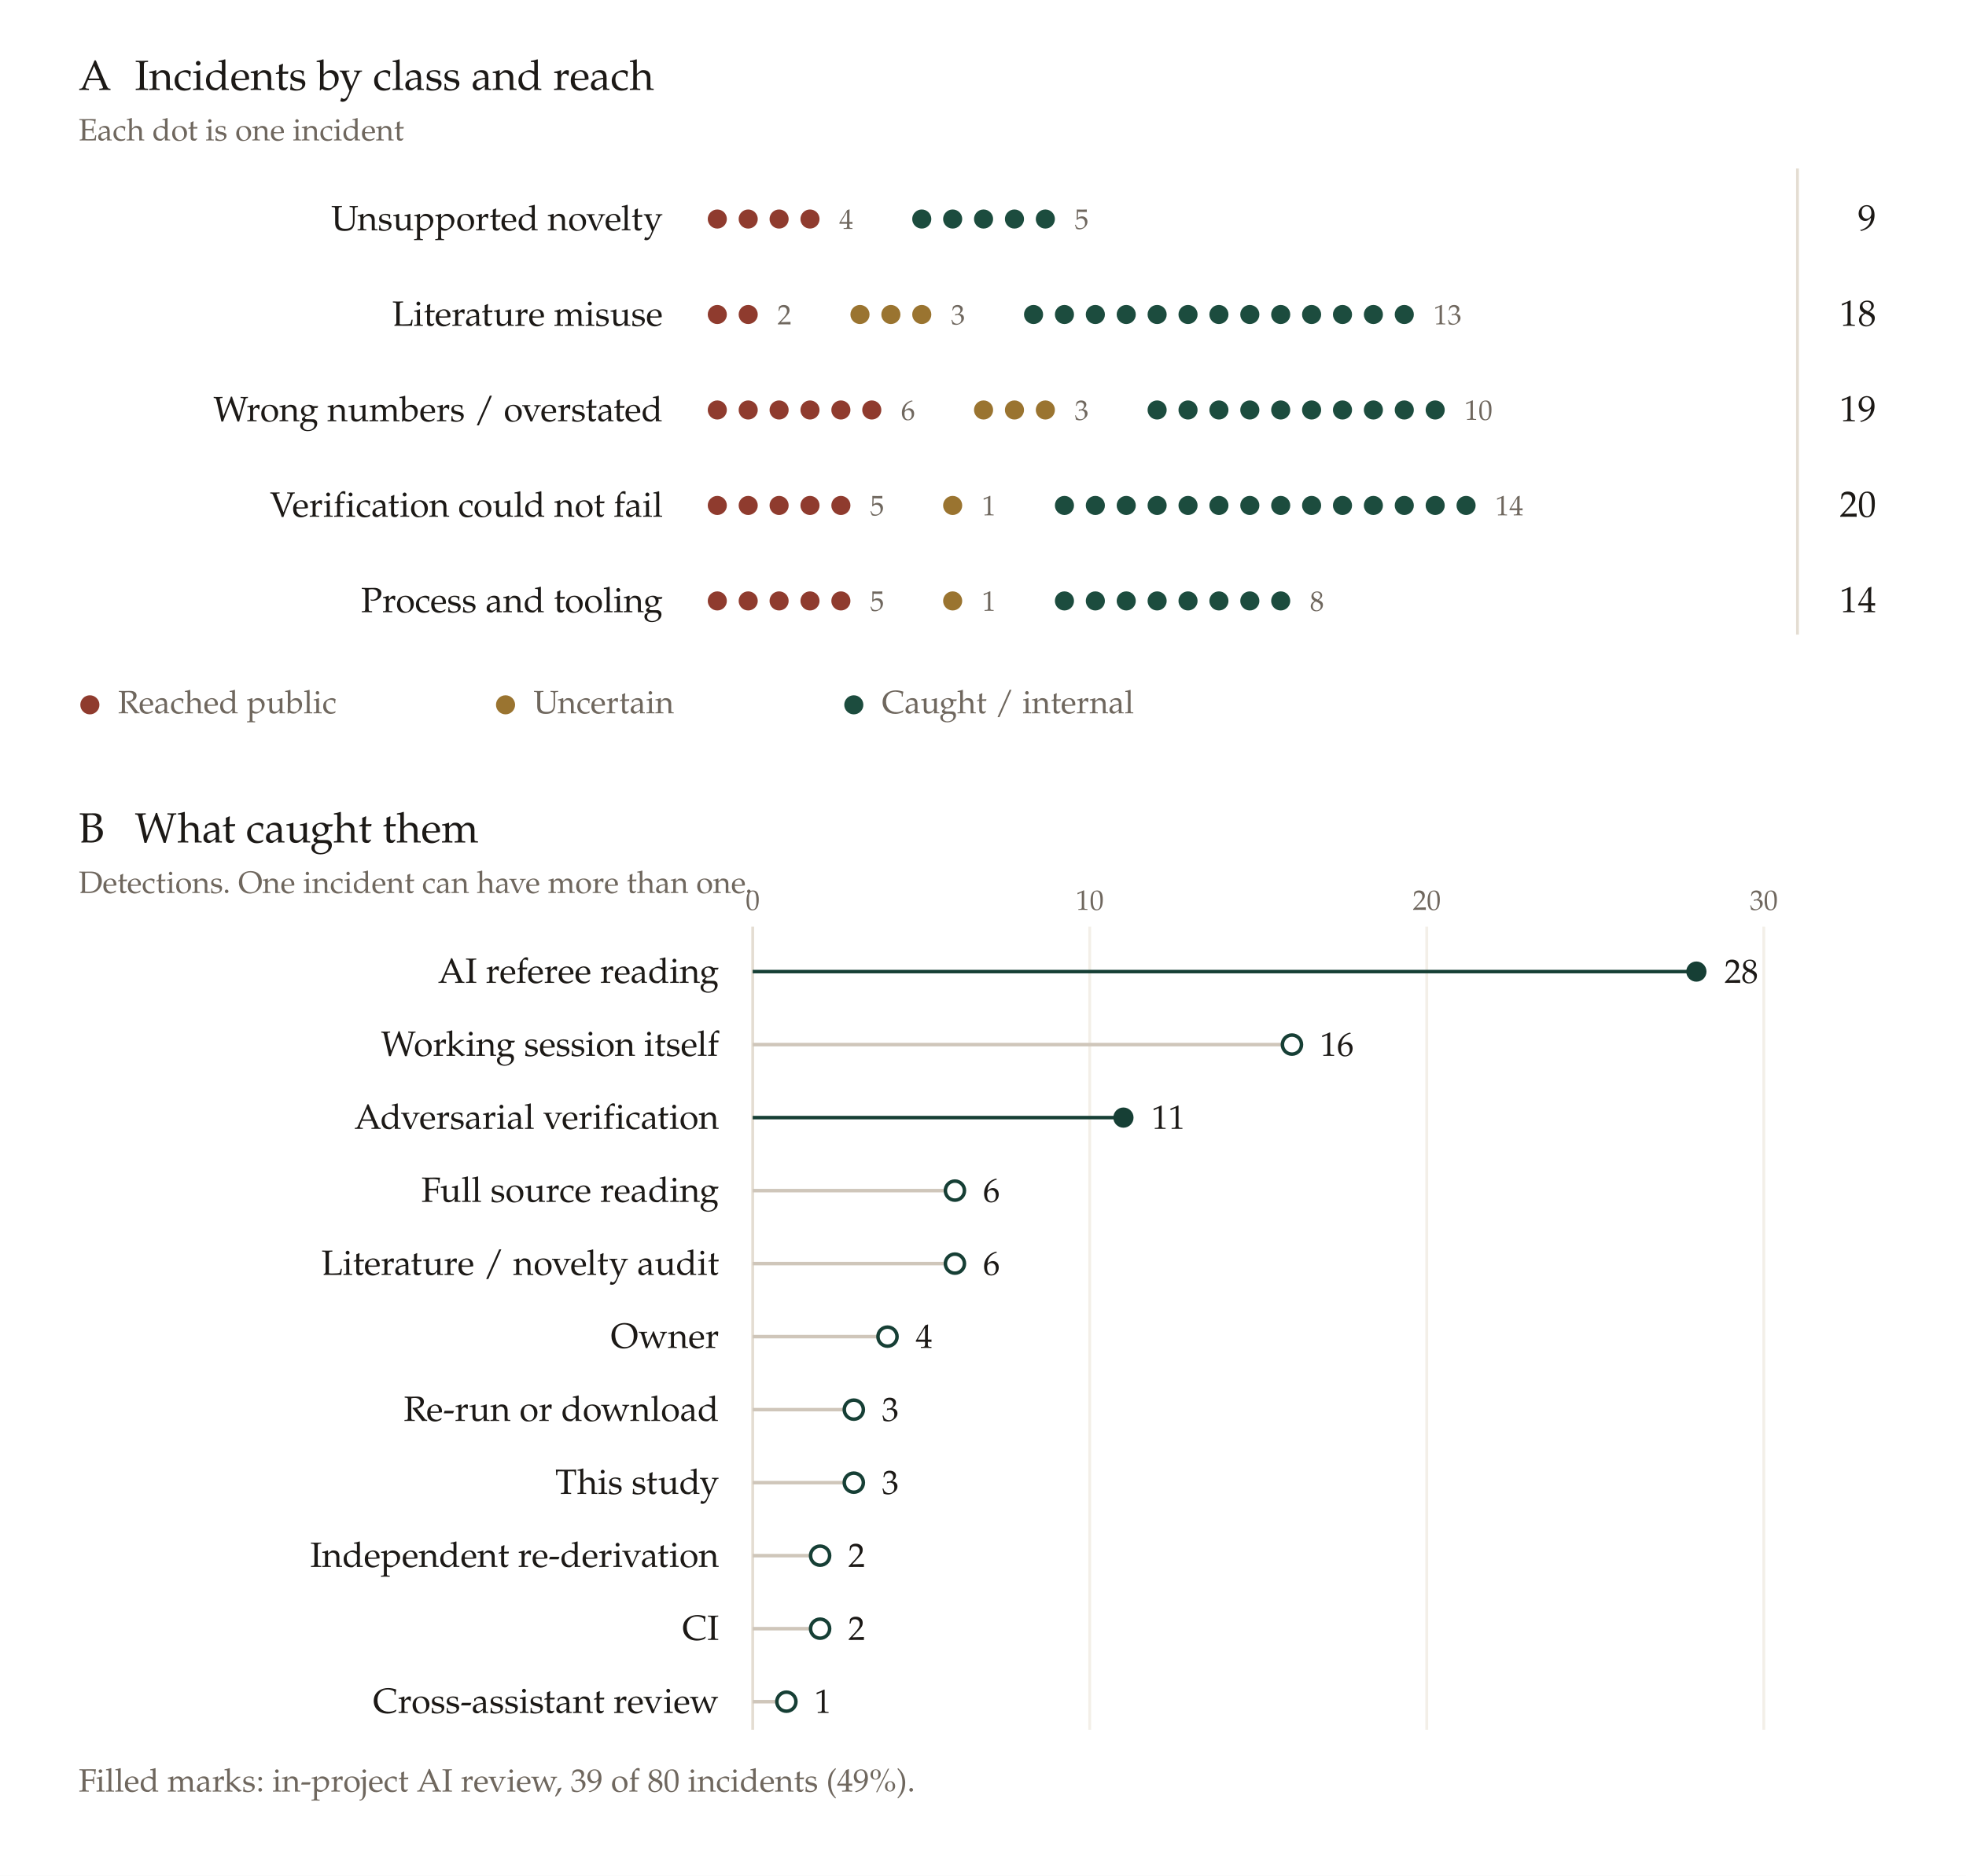
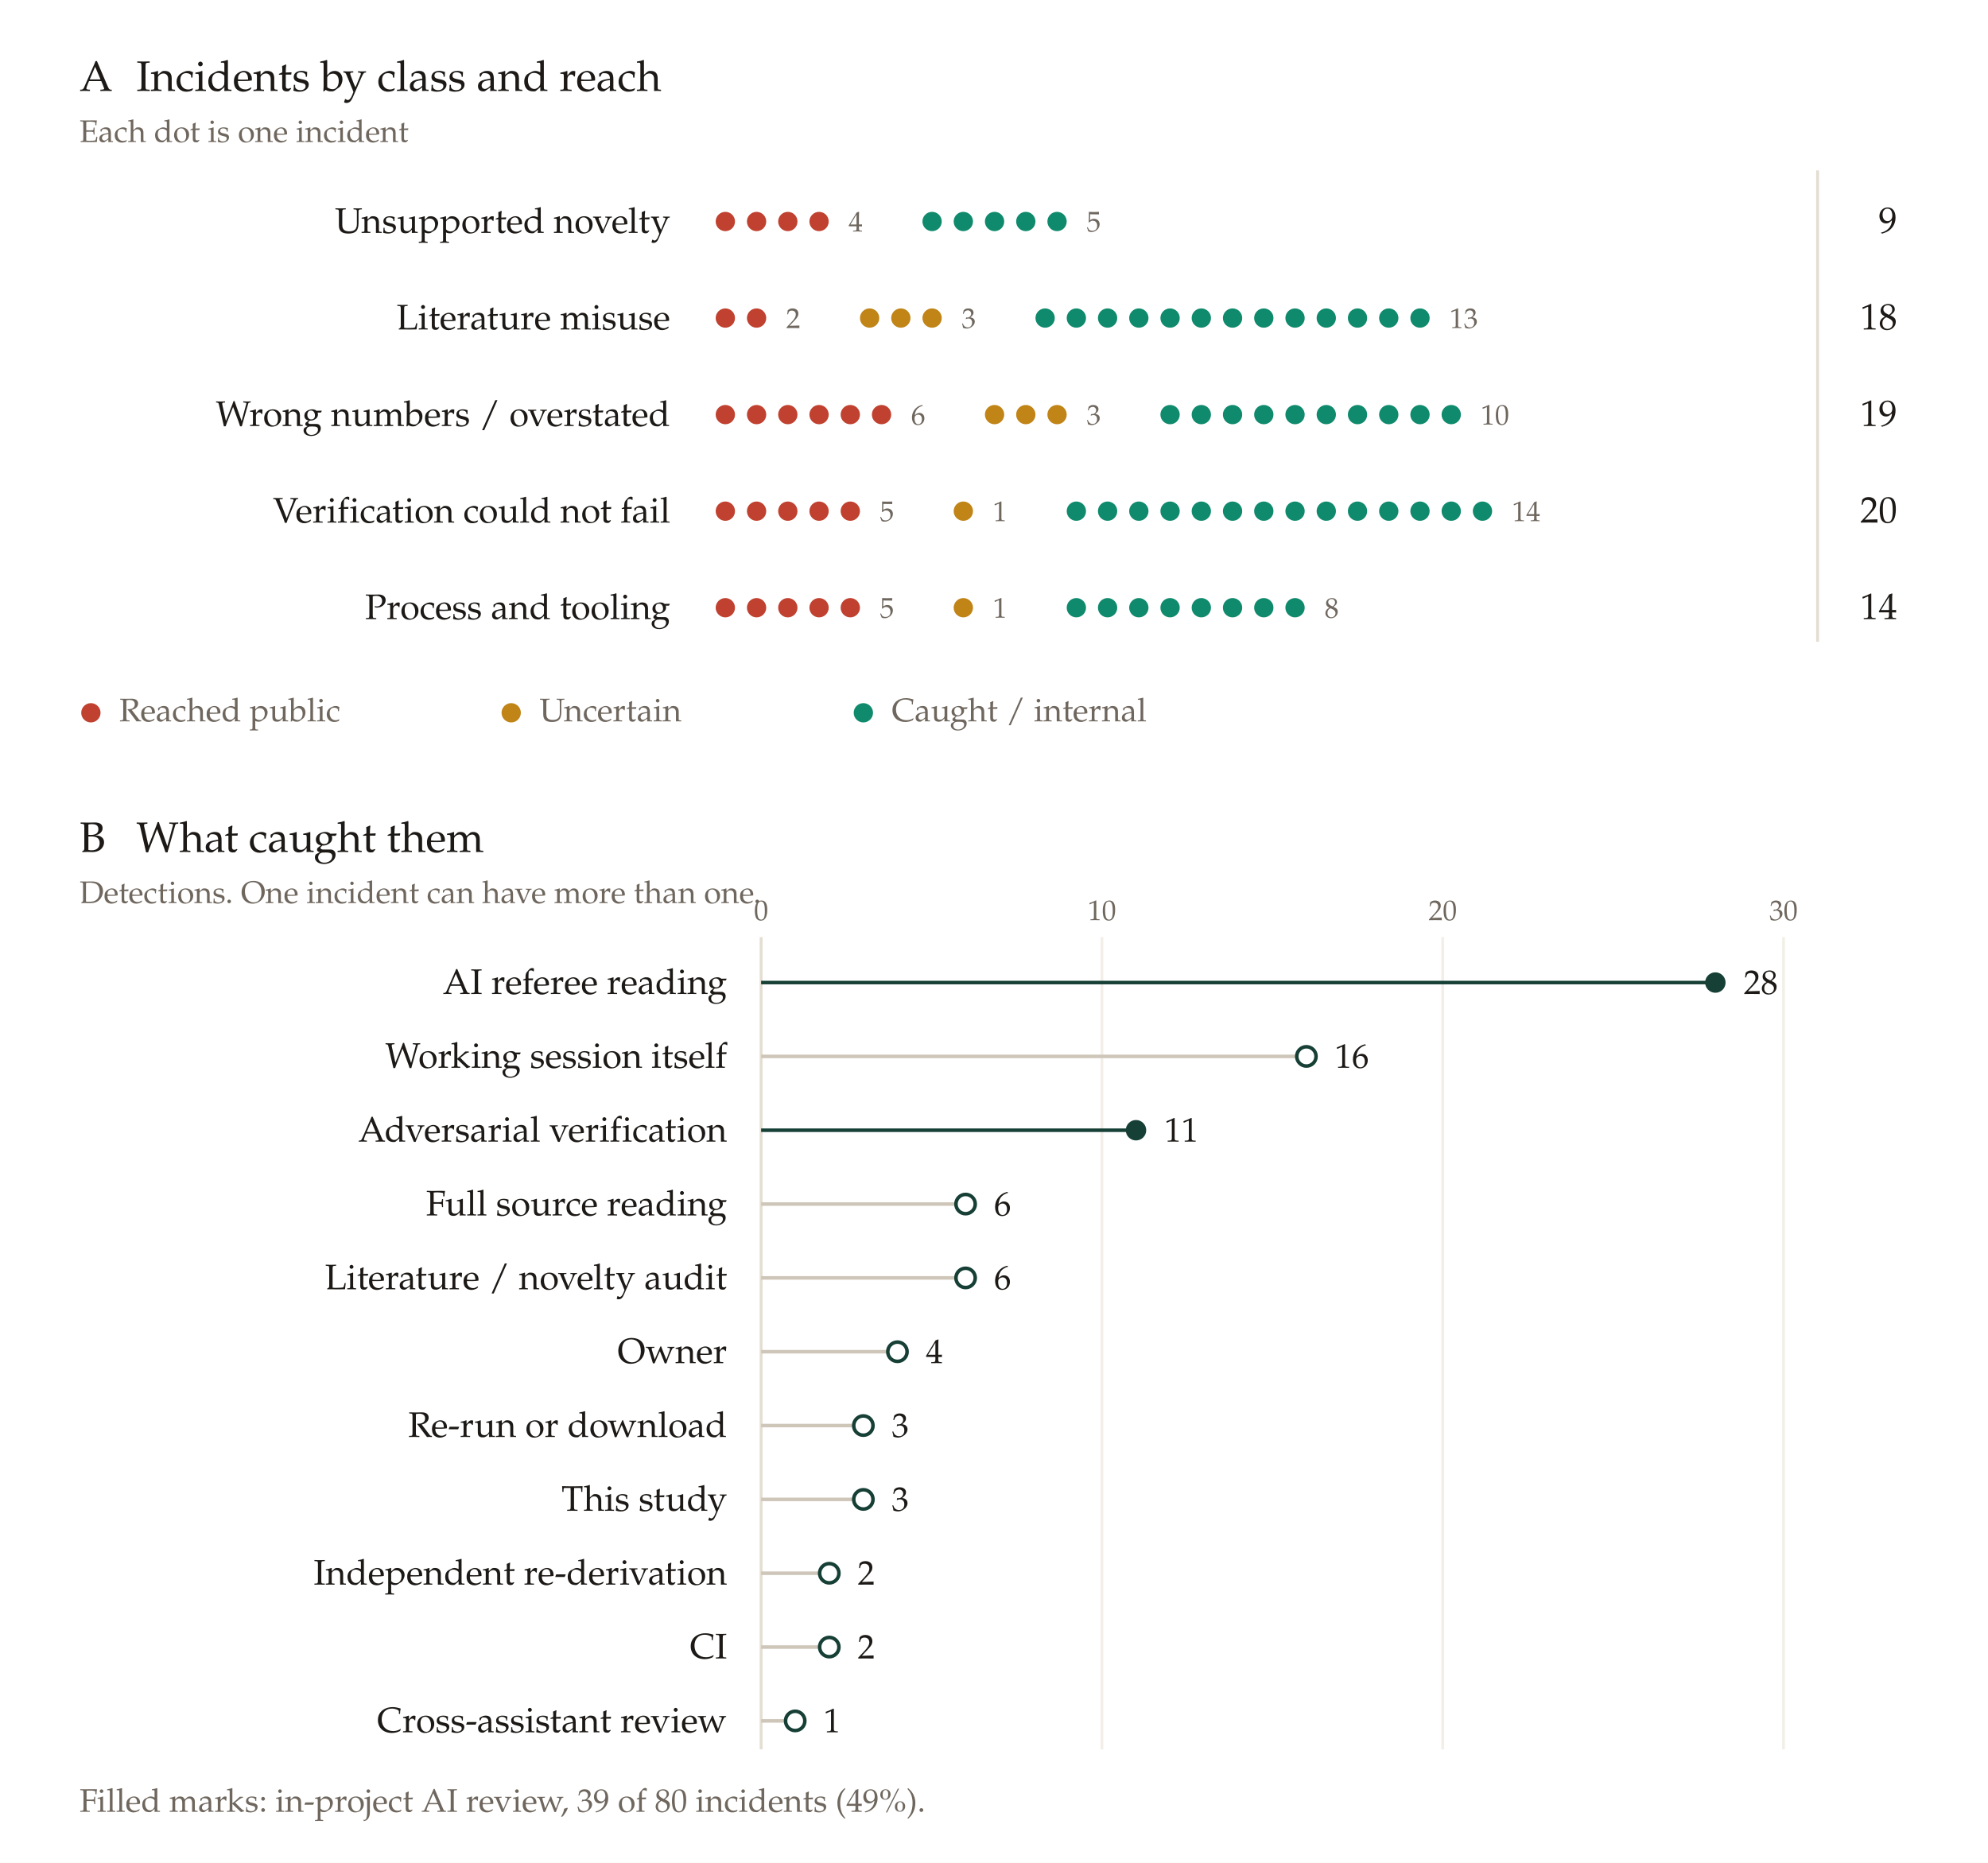
- <svg xmlns="http://www.w3.org/2000/svg" viewBox="0 0 700 668" font-family="Georgia, Palatino, 'Palatino Linotype', 'Liberation Serif', serif">
+ <svg xmlns="http://www.w3.org/2000/svg" viewBox="0 0 700 656" font-family="Georgia, Palatino, 'Palatino Linotype', 'Liberation Serif', serif">
  <rect width="100%" height="100%" fill="#ffffff" />
  <text x="28" y="32" text-anchor="start" fill="#1c1916" font-size="15">A</text>
  <text x="48" y="32" text-anchor="start" fill="#1c1916" font-size="15">Incidents by class and reach</text>
  <text x="28" y="50" text-anchor="start" fill="#6f675e" font-size="11">Each dot is one incident</text>
  <text x="236" y="82" text-anchor="end" fill="#1c1916" font-size="12.5">Unsupported novelty</text>
-   <circle cx="255.4" cy="78" r="3.4" fill="#8f3b2e" />
-   <circle cx="266.4" cy="78" r="3.4" fill="#8f3b2e" />
-   <circle cx="277.4" cy="78" r="3.4" fill="#8f3b2e" />
-   <circle cx="288.4" cy="78" r="3.4" fill="#8f3b2e" />
+   <circle cx="255.4" cy="78" r="3.4" fill="#c0412f" />
+   <circle cx="266.4" cy="78" r="3.4" fill="#c0412f" />
+   <circle cx="277.4" cy="78" r="3.4" fill="#c0412f" />
+   <circle cx="288.4" cy="78" r="3.4" fill="#c0412f" />
  <text x="298.8" y="81.5" text-anchor="start" fill="#6f675e" font-size="10">4</text>
-   <circle cx="328.2" cy="78" r="3.4" fill="#1c4c3e" />
-   <circle cx="339.2" cy="78" r="3.4" fill="#1c4c3e" />
-   <circle cx="350.2" cy="78" r="3.4" fill="#1c4c3e" />
-   <circle cx="361.2" cy="78" r="3.4" fill="#1c4c3e" />
-   <circle cx="372.2" cy="78" r="3.4" fill="#1c4c3e" />
+   <circle cx="328.2" cy="78" r="3.4" fill="#0f8a6c" />
+   <circle cx="339.2" cy="78" r="3.4" fill="#0f8a6c" />
+   <circle cx="350.2" cy="78" r="3.4" fill="#0f8a6c" />
+   <circle cx="361.2" cy="78" r="3.4" fill="#0f8a6c" />
+   <circle cx="372.2" cy="78" r="3.4" fill="#0f8a6c" />
  <text x="382.6" y="81.5" text-anchor="start" fill="#6f675e" font-size="10">5</text>
  <text x="236" y="116" text-anchor="end" fill="#1c1916" font-size="12.5">Literature misuse</text>
-   <circle cx="255.4" cy="112" r="3.4" fill="#8f3b2e" />
-   <circle cx="266.4" cy="112" r="3.4" fill="#8f3b2e" />
+   <circle cx="255.4" cy="112" r="3.4" fill="#c0412f" />
+   <circle cx="266.4" cy="112" r="3.4" fill="#c0412f" />
  <text x="276.8" y="115.5" text-anchor="start" fill="#6f675e" font-size="10">2</text>
-   <circle cx="306.2" cy="112" r="3.4" fill="#9a7430" />
-   <circle cx="317.2" cy="112" r="3.4" fill="#9a7430" />
-   <circle cx="328.2" cy="112" r="3.4" fill="#9a7430" />
+   <circle cx="306.2" cy="112" r="3.4" fill="#c08417" />
+   <circle cx="317.2" cy="112" r="3.4" fill="#c08417" />
+   <circle cx="328.2" cy="112" r="3.4" fill="#c08417" />
  <text x="338.6" y="115.5" text-anchor="start" fill="#6f675e" font-size="10">3</text>
-   <circle cx="368" cy="112" r="3.4" fill="#1c4c3e" />
-   <circle cx="379" cy="112" r="3.4" fill="#1c4c3e" />
-   <circle cx="390" cy="112" r="3.4" fill="#1c4c3e" />
-   <circle cx="401" cy="112" r="3.4" fill="#1c4c3e" />
-   <circle cx="412" cy="112" r="3.4" fill="#1c4c3e" />
-   <circle cx="423" cy="112" r="3.4" fill="#1c4c3e" />
-   <circle cx="434" cy="112" r="3.4" fill="#1c4c3e" />
-   <circle cx="445" cy="112" r="3.4" fill="#1c4c3e" />
-   <circle cx="456" cy="112" r="3.4" fill="#1c4c3e" />
-   <circle cx="467" cy="112" r="3.4" fill="#1c4c3e" />
-   <circle cx="478" cy="112" r="3.4" fill="#1c4c3e" />
-   <circle cx="489" cy="112" r="3.4" fill="#1c4c3e" />
-   <circle cx="500" cy="112" r="3.4" fill="#1c4c3e" />
+   <circle cx="368" cy="112" r="3.4" fill="#0f8a6c" />
+   <circle cx="379" cy="112" r="3.4" fill="#0f8a6c" />
+   <circle cx="390" cy="112" r="3.4" fill="#0f8a6c" />
+   <circle cx="401" cy="112" r="3.4" fill="#0f8a6c" />
+   <circle cx="412" cy="112" r="3.4" fill="#0f8a6c" />
+   <circle cx="423" cy="112" r="3.4" fill="#0f8a6c" />
+   <circle cx="434" cy="112" r="3.4" fill="#0f8a6c" />
+   <circle cx="445" cy="112" r="3.4" fill="#0f8a6c" />
+   <circle cx="456" cy="112" r="3.4" fill="#0f8a6c" />
+   <circle cx="467" cy="112" r="3.4" fill="#0f8a6c" />
+   <circle cx="478" cy="112" r="3.4" fill="#0f8a6c" />
+   <circle cx="489" cy="112" r="3.4" fill="#0f8a6c" />
+   <circle cx="500" cy="112" r="3.4" fill="#0f8a6c" />
  <text x="510.4" y="115.5" text-anchor="start" fill="#6f675e" font-size="10">13</text>
  <text x="236" y="150" text-anchor="end" fill="#1c1916" font-size="12.5">Wrong numbers / overstated</text>
-   <circle cx="255.4" cy="146" r="3.4" fill="#8f3b2e" />
-   <circle cx="266.4" cy="146" r="3.4" fill="#8f3b2e" />
-   <circle cx="277.4" cy="146" r="3.4" fill="#8f3b2e" />
-   <circle cx="288.4" cy="146" r="3.4" fill="#8f3b2e" />
-   <circle cx="299.4" cy="146" r="3.4" fill="#8f3b2e" />
-   <circle cx="310.4" cy="146" r="3.4" fill="#8f3b2e" />
+   <circle cx="255.4" cy="146" r="3.4" fill="#c0412f" />
+   <circle cx="266.4" cy="146" r="3.4" fill="#c0412f" />
+   <circle cx="277.4" cy="146" r="3.4" fill="#c0412f" />
+   <circle cx="288.4" cy="146" r="3.4" fill="#c0412f" />
+   <circle cx="299.4" cy="146" r="3.4" fill="#c0412f" />
+   <circle cx="310.4" cy="146" r="3.4" fill="#c0412f" />
  <text x="320.8" y="149.5" text-anchor="start" fill="#6f675e" font-size="10">6</text>
-   <circle cx="350.2" cy="146" r="3.4" fill="#9a7430" />
-   <circle cx="361.2" cy="146" r="3.4" fill="#9a7430" />
-   <circle cx="372.2" cy="146" r="3.4" fill="#9a7430" />
+   <circle cx="350.2" cy="146" r="3.4" fill="#c08417" />
+   <circle cx="361.2" cy="146" r="3.4" fill="#c08417" />
+   <circle cx="372.2" cy="146" r="3.4" fill="#c08417" />
  <text x="382.6" y="149.5" text-anchor="start" fill="#6f675e" font-size="10">3</text>
-   <circle cx="412" cy="146" r="3.4" fill="#1c4c3e" />
-   <circle cx="423" cy="146" r="3.4" fill="#1c4c3e" />
-   <circle cx="434" cy="146" r="3.4" fill="#1c4c3e" />
-   <circle cx="445" cy="146" r="3.4" fill="#1c4c3e" />
-   <circle cx="456" cy="146" r="3.4" fill="#1c4c3e" />
-   <circle cx="467" cy="146" r="3.4" fill="#1c4c3e" />
-   <circle cx="478" cy="146" r="3.4" fill="#1c4c3e" />
-   <circle cx="489" cy="146" r="3.4" fill="#1c4c3e" />
-   <circle cx="500" cy="146" r="3.4" fill="#1c4c3e" />
-   <circle cx="511" cy="146" r="3.4" fill="#1c4c3e" />
+   <circle cx="412" cy="146" r="3.4" fill="#0f8a6c" />
+   <circle cx="423" cy="146" r="3.4" fill="#0f8a6c" />
+   <circle cx="434" cy="146" r="3.4" fill="#0f8a6c" />
+   <circle cx="445" cy="146" r="3.4" fill="#0f8a6c" />
+   <circle cx="456" cy="146" r="3.4" fill="#0f8a6c" />
+   <circle cx="467" cy="146" r="3.4" fill="#0f8a6c" />
+   <circle cx="478" cy="146" r="3.4" fill="#0f8a6c" />
+   <circle cx="489" cy="146" r="3.4" fill="#0f8a6c" />
+   <circle cx="500" cy="146" r="3.4" fill="#0f8a6c" />
+   <circle cx="511" cy="146" r="3.4" fill="#0f8a6c" />
  <text x="521.4" y="149.5" text-anchor="start" fill="#6f675e" font-size="10">10</text>
  <text x="236" y="184" text-anchor="end" fill="#1c1916" font-size="12.5">Verification could not fail</text>
-   <circle cx="255.4" cy="180" r="3.4" fill="#8f3b2e" />
-   <circle cx="266.4" cy="180" r="3.4" fill="#8f3b2e" />
-   <circle cx="277.4" cy="180" r="3.4" fill="#8f3b2e" />
-   <circle cx="288.4" cy="180" r="3.4" fill="#8f3b2e" />
-   <circle cx="299.4" cy="180" r="3.4" fill="#8f3b2e" />
+   <circle cx="255.4" cy="180" r="3.4" fill="#c0412f" />
+   <circle cx="266.4" cy="180" r="3.4" fill="#c0412f" />
+   <circle cx="277.4" cy="180" r="3.4" fill="#c0412f" />
+   <circle cx="288.4" cy="180" r="3.4" fill="#c0412f" />
+   <circle cx="299.4" cy="180" r="3.4" fill="#c0412f" />
  <text x="309.8" y="183.5" text-anchor="start" fill="#6f675e" font-size="10">5</text>
-   <circle cx="339.2" cy="180" r="3.4" fill="#9a7430" />
+   <circle cx="339.2" cy="180" r="3.4" fill="#c08417" />
  <text x="349.6" y="183.5" text-anchor="start" fill="#6f675e" font-size="10">1</text>
-   <circle cx="379" cy="180" r="3.4" fill="#1c4c3e" />
-   <circle cx="390" cy="180" r="3.4" fill="#1c4c3e" />
-   <circle cx="401" cy="180" r="3.4" fill="#1c4c3e" />
-   <circle cx="412" cy="180" r="3.4" fill="#1c4c3e" />
-   <circle cx="423" cy="180" r="3.4" fill="#1c4c3e" />
-   <circle cx="434" cy="180" r="3.4" fill="#1c4c3e" />
-   <circle cx="445" cy="180" r="3.4" fill="#1c4c3e" />
-   <circle cx="456" cy="180" r="3.4" fill="#1c4c3e" />
-   <circle cx="467" cy="180" r="3.4" fill="#1c4c3e" />
-   <circle cx="478" cy="180" r="3.4" fill="#1c4c3e" />
-   <circle cx="489" cy="180" r="3.4" fill="#1c4c3e" />
-   <circle cx="500" cy="180" r="3.4" fill="#1c4c3e" />
-   <circle cx="511" cy="180" r="3.4" fill="#1c4c3e" />
-   <circle cx="522" cy="180" r="3.4" fill="#1c4c3e" />
+   <circle cx="379" cy="180" r="3.4" fill="#0f8a6c" />
+   <circle cx="390" cy="180" r="3.4" fill="#0f8a6c" />
+   <circle cx="401" cy="180" r="3.4" fill="#0f8a6c" />
+   <circle cx="412" cy="180" r="3.4" fill="#0f8a6c" />
+   <circle cx="423" cy="180" r="3.4" fill="#0f8a6c" />
+   <circle cx="434" cy="180" r="3.4" fill="#0f8a6c" />
+   <circle cx="445" cy="180" r="3.4" fill="#0f8a6c" />
+   <circle cx="456" cy="180" r="3.4" fill="#0f8a6c" />
+   <circle cx="467" cy="180" r="3.4" fill="#0f8a6c" />
+   <circle cx="478" cy="180" r="3.4" fill="#0f8a6c" />
+   <circle cx="489" cy="180" r="3.4" fill="#0f8a6c" />
+   <circle cx="500" cy="180" r="3.4" fill="#0f8a6c" />
+   <circle cx="511" cy="180" r="3.4" fill="#0f8a6c" />
+   <circle cx="522" cy="180" r="3.4" fill="#0f8a6c" />
  <text x="532.4" y="183.5" text-anchor="start" fill="#6f675e" font-size="10">14</text>
  <text x="236" y="218" text-anchor="end" fill="#1c1916" font-size="12.5">Process and tooling</text>
-   <circle cx="255.4" cy="214" r="3.4" fill="#8f3b2e" />
-   <circle cx="266.4" cy="214" r="3.4" fill="#8f3b2e" />
-   <circle cx="277.4" cy="214" r="3.4" fill="#8f3b2e" />
-   <circle cx="288.4" cy="214" r="3.4" fill="#8f3b2e" />
-   <circle cx="299.4" cy="214" r="3.4" fill="#8f3b2e" />
+   <circle cx="255.4" cy="214" r="3.4" fill="#c0412f" />
+   <circle cx="266.4" cy="214" r="3.4" fill="#c0412f" />
+   <circle cx="277.4" cy="214" r="3.4" fill="#c0412f" />
+   <circle cx="288.4" cy="214" r="3.4" fill="#c0412f" />
+   <circle cx="299.4" cy="214" r="3.4" fill="#c0412f" />
  <text x="309.8" y="217.5" text-anchor="start" fill="#6f675e" font-size="10">5</text>
-   <circle cx="339.2" cy="214" r="3.4" fill="#9a7430" />
+   <circle cx="339.2" cy="214" r="3.4" fill="#c08417" />
  <text x="349.6" y="217.5" text-anchor="start" fill="#6f675e" font-size="10">1</text>
-   <circle cx="379" cy="214" r="3.4" fill="#1c4c3e" />
-   <circle cx="390" cy="214" r="3.4" fill="#1c4c3e" />
-   <circle cx="401" cy="214" r="3.4" fill="#1c4c3e" />
-   <circle cx="412" cy="214" r="3.4" fill="#1c4c3e" />
-   <circle cx="423" cy="214" r="3.4" fill="#1c4c3e" />
-   <circle cx="434" cy="214" r="3.4" fill="#1c4c3e" />
-   <circle cx="445" cy="214" r="3.4" fill="#1c4c3e" />
-   <circle cx="456" cy="214" r="3.4" fill="#1c4c3e" />
+   <circle cx="379" cy="214" r="3.4" fill="#0f8a6c" />
+   <circle cx="390" cy="214" r="3.4" fill="#0f8a6c" />
+   <circle cx="401" cy="214" r="3.4" fill="#0f8a6c" />
+   <circle cx="412" cy="214" r="3.4" fill="#0f8a6c" />
+   <circle cx="423" cy="214" r="3.4" fill="#0f8a6c" />
+   <circle cx="434" cy="214" r="3.4" fill="#0f8a6c" />
+   <circle cx="445" cy="214" r="3.4" fill="#0f8a6c" />
+   <circle cx="456" cy="214" r="3.4" fill="#0f8a6c" />
  <text x="466.4" y="217.5" text-anchor="start" fill="#6f675e" font-size="10">8</text>
  <line x1="640" y1="60" x2="640" y2="226" stroke="#e4ddd2" stroke-width="1" />
  <text x="668" y="82" text-anchor="end" fill="#1c1916" font-size="13">9</text>
  <text x="668" y="116" text-anchor="end" fill="#1c1916" font-size="13">18</text>
  <text x="668" y="150" text-anchor="end" fill="#1c1916" font-size="13">19</text>
  <text x="668" y="184" text-anchor="end" fill="#1c1916" font-size="13">20</text>
  <text x="668" y="218" text-anchor="end" fill="#1c1916" font-size="13">14</text>
-   <circle cx="32" cy="251" r="3.4" fill="#8f3b2e" />
+   <circle cx="32" cy="251" r="3.4" fill="#c0412f" />
  <text x="42" y="254" text-anchor="start" fill="#6f675e" font-size="11.5">Reached public</text>
-   <circle cx="180" cy="251" r="3.4" fill="#9a7430" />
+   <circle cx="180" cy="251" r="3.4" fill="#c08417" />
  <text x="190" y="254" text-anchor="start" fill="#6f675e" font-size="11.5">Uncertain</text>
-   <circle cx="304" cy="251" r="3.4" fill="#1c4c3e" />
+   <circle cx="304" cy="251" r="3.4" fill="#0f8a6c" />
  <text x="314" y="254" text-anchor="start" fill="#6f675e" font-size="11.5">Caught / internal</text>
  <text x="28" y="300" text-anchor="start" fill="#1c1916" font-size="15">B</text>
  <text x="48" y="300" text-anchor="start" fill="#1c1916" font-size="15">What caught them</text>
  <text x="28" y="318" text-anchor="start" fill="#6f675e" font-size="11">Detections. One incident can have more than one.</text>
  <line x1="268" y1="330" x2="268" y2="616" stroke="#e4ddd2" stroke-width="1" />
  <text x="268" y="324" text-anchor="middle" fill="#6f675e" font-size="10">0</text>
  <line x1="388" y1="330" x2="388" y2="616" stroke="#f3efe8" stroke-width="1" />
  <text x="388" y="324" text-anchor="middle" fill="#6f675e" font-size="10">10</text>
  <line x1="508" y1="330" x2="508" y2="616" stroke="#f3efe8" stroke-width="1" />
  <text x="508" y="324" text-anchor="middle" fill="#6f675e" font-size="10">20</text>
  <line x1="628" y1="330" x2="628" y2="616" stroke="#f3efe8" stroke-width="1" />
  <text x="628" y="324" text-anchor="middle" fill="#6f675e" font-size="10">30</text>
  <text x="256" y="350" text-anchor="end" fill="#1c1916" font-size="12.5">AI referee reading</text>
  <line x1="268" y1="346" x2="604" y2="346" stroke="#163f35" stroke-width="1.25" />
  <circle cx="604" cy="346" r="3.6" fill="#163f35" />
  <text x="614" y="350" text-anchor="start" fill="#1c1916" font-size="12">28</text>
  <text x="256" y="376" text-anchor="end" fill="#1c1916" font-size="12.5">Working session itself</text>
  <line x1="268" y1="372" x2="460" y2="372" stroke="#cfc6ba" stroke-width="1.25" />
  <circle cx="460" cy="372" r="3.4" fill="#ffffff" stroke="#163f35" stroke-width="1.25" />
  <text x="470" y="376" text-anchor="start" fill="#1c1916" font-size="12">16</text>
  <text x="256" y="402" text-anchor="end" fill="#1c1916" font-size="12.5">Adversarial verification</text>
  <line x1="268" y1="398" x2="400" y2="398" stroke="#163f35" stroke-width="1.25" />
  <circle cx="400" cy="398" r="3.6" fill="#163f35" />
  <text x="410" y="402" text-anchor="start" fill="#1c1916" font-size="12">11</text>
  <text x="256" y="428" text-anchor="end" fill="#1c1916" font-size="12.5">Full source reading</text>
  <line x1="268" y1="424" x2="340" y2="424" stroke="#cfc6ba" stroke-width="1.25" />
  <circle cx="340" cy="424" r="3.4" fill="#ffffff" stroke="#163f35" stroke-width="1.25" />
  <text x="350" y="428" text-anchor="start" fill="#1c1916" font-size="12">6</text>
  <text x="256" y="454" text-anchor="end" fill="#1c1916" font-size="12.5">Literature / novelty audit</text>
  <line x1="268" y1="450" x2="340" y2="450" stroke="#cfc6ba" stroke-width="1.25" />
  <circle cx="340" cy="450" r="3.4" fill="#ffffff" stroke="#163f35" stroke-width="1.25" />
  <text x="350" y="454" text-anchor="start" fill="#1c1916" font-size="12">6</text>
  <text x="256" y="480" text-anchor="end" fill="#1c1916" font-size="12.5">Owner</text>
  <line x1="268" y1="476" x2="316" y2="476" stroke="#cfc6ba" stroke-width="1.25" />
  <circle cx="316" cy="476" r="3.4" fill="#ffffff" stroke="#163f35" stroke-width="1.25" />
  <text x="326" y="480" text-anchor="start" fill="#1c1916" font-size="12">4</text>
  <text x="256" y="506" text-anchor="end" fill="#1c1916" font-size="12.5">Re-run or download</text>
  <line x1="268" y1="502" x2="304" y2="502" stroke="#cfc6ba" stroke-width="1.25" />
  <circle cx="304" cy="502" r="3.4" fill="#ffffff" stroke="#163f35" stroke-width="1.25" />
  <text x="314" y="506" text-anchor="start" fill="#1c1916" font-size="12">3</text>
  <text x="256" y="532" text-anchor="end" fill="#1c1916" font-size="12.5">This study</text>
  <line x1="268" y1="528" x2="304" y2="528" stroke="#cfc6ba" stroke-width="1.25" />
  <circle cx="304" cy="528" r="3.4" fill="#ffffff" stroke="#163f35" stroke-width="1.25" />
  <text x="314" y="532" text-anchor="start" fill="#1c1916" font-size="12">3</text>
  <text x="256" y="558" text-anchor="end" fill="#1c1916" font-size="12.5">Independent re-derivation</text>
  <line x1="268" y1="554" x2="292" y2="554" stroke="#cfc6ba" stroke-width="1.25" />
  <circle cx="292" cy="554" r="3.4" fill="#ffffff" stroke="#163f35" stroke-width="1.25" />
  <text x="302" y="558" text-anchor="start" fill="#1c1916" font-size="12">2</text>
  <text x="256" y="584" text-anchor="end" fill="#1c1916" font-size="12.5">CI</text>
  <line x1="268" y1="580" x2="292" y2="580" stroke="#cfc6ba" stroke-width="1.25" />
  <circle cx="292" cy="580" r="3.4" fill="#ffffff" stroke="#163f35" stroke-width="1.25" />
  <text x="302" y="584" text-anchor="start" fill="#1c1916" font-size="12">2</text>
  <text x="256" y="610" text-anchor="end" fill="#1c1916" font-size="12.5">Cross-assistant review</text>
  <line x1="268" y1="606" x2="280" y2="606" stroke="#cfc6ba" stroke-width="1.25" />
  <circle cx="280" cy="606" r="3.4" fill="#ffffff" stroke="#163f35" stroke-width="1.25" />
  <text x="290" y="610" text-anchor="start" fill="#1c1916" font-size="12">1</text>
  <text x="28" y="638" text-anchor="start" fill="#6f675e" font-size="11.5">Filled marks: in-project AI review, 39 of 80 incidents (49%).</text>
</svg>
